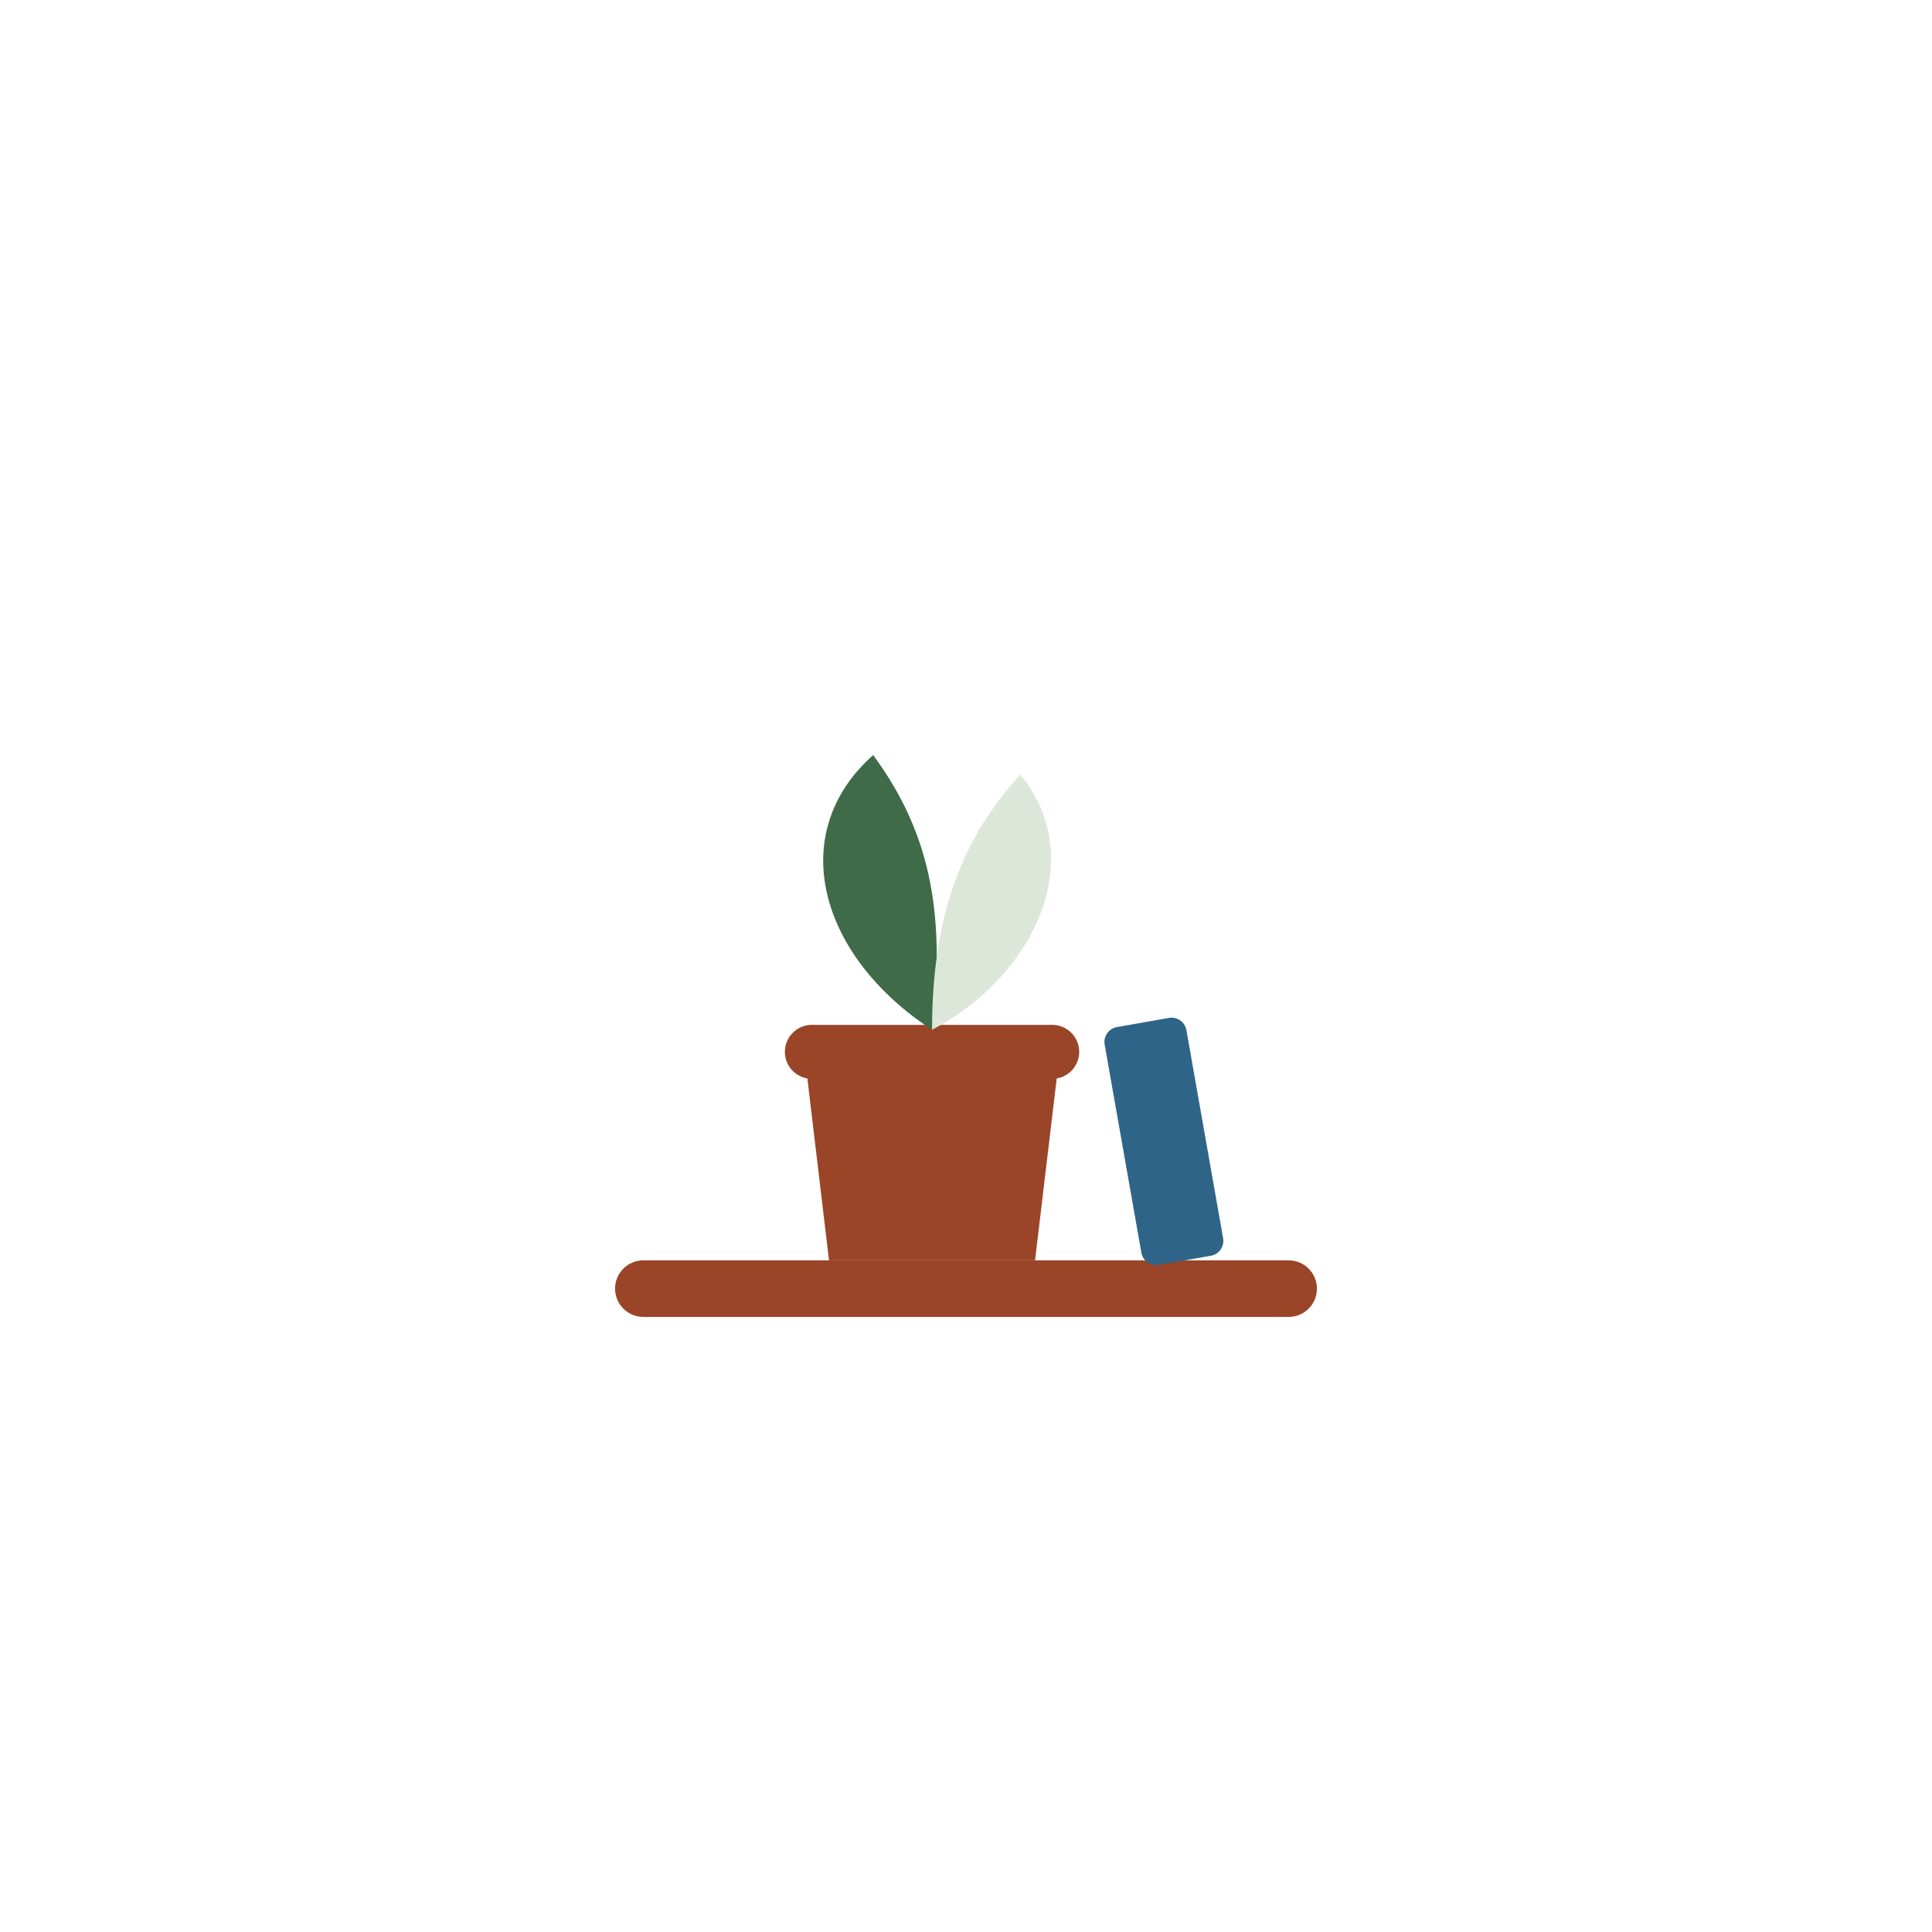
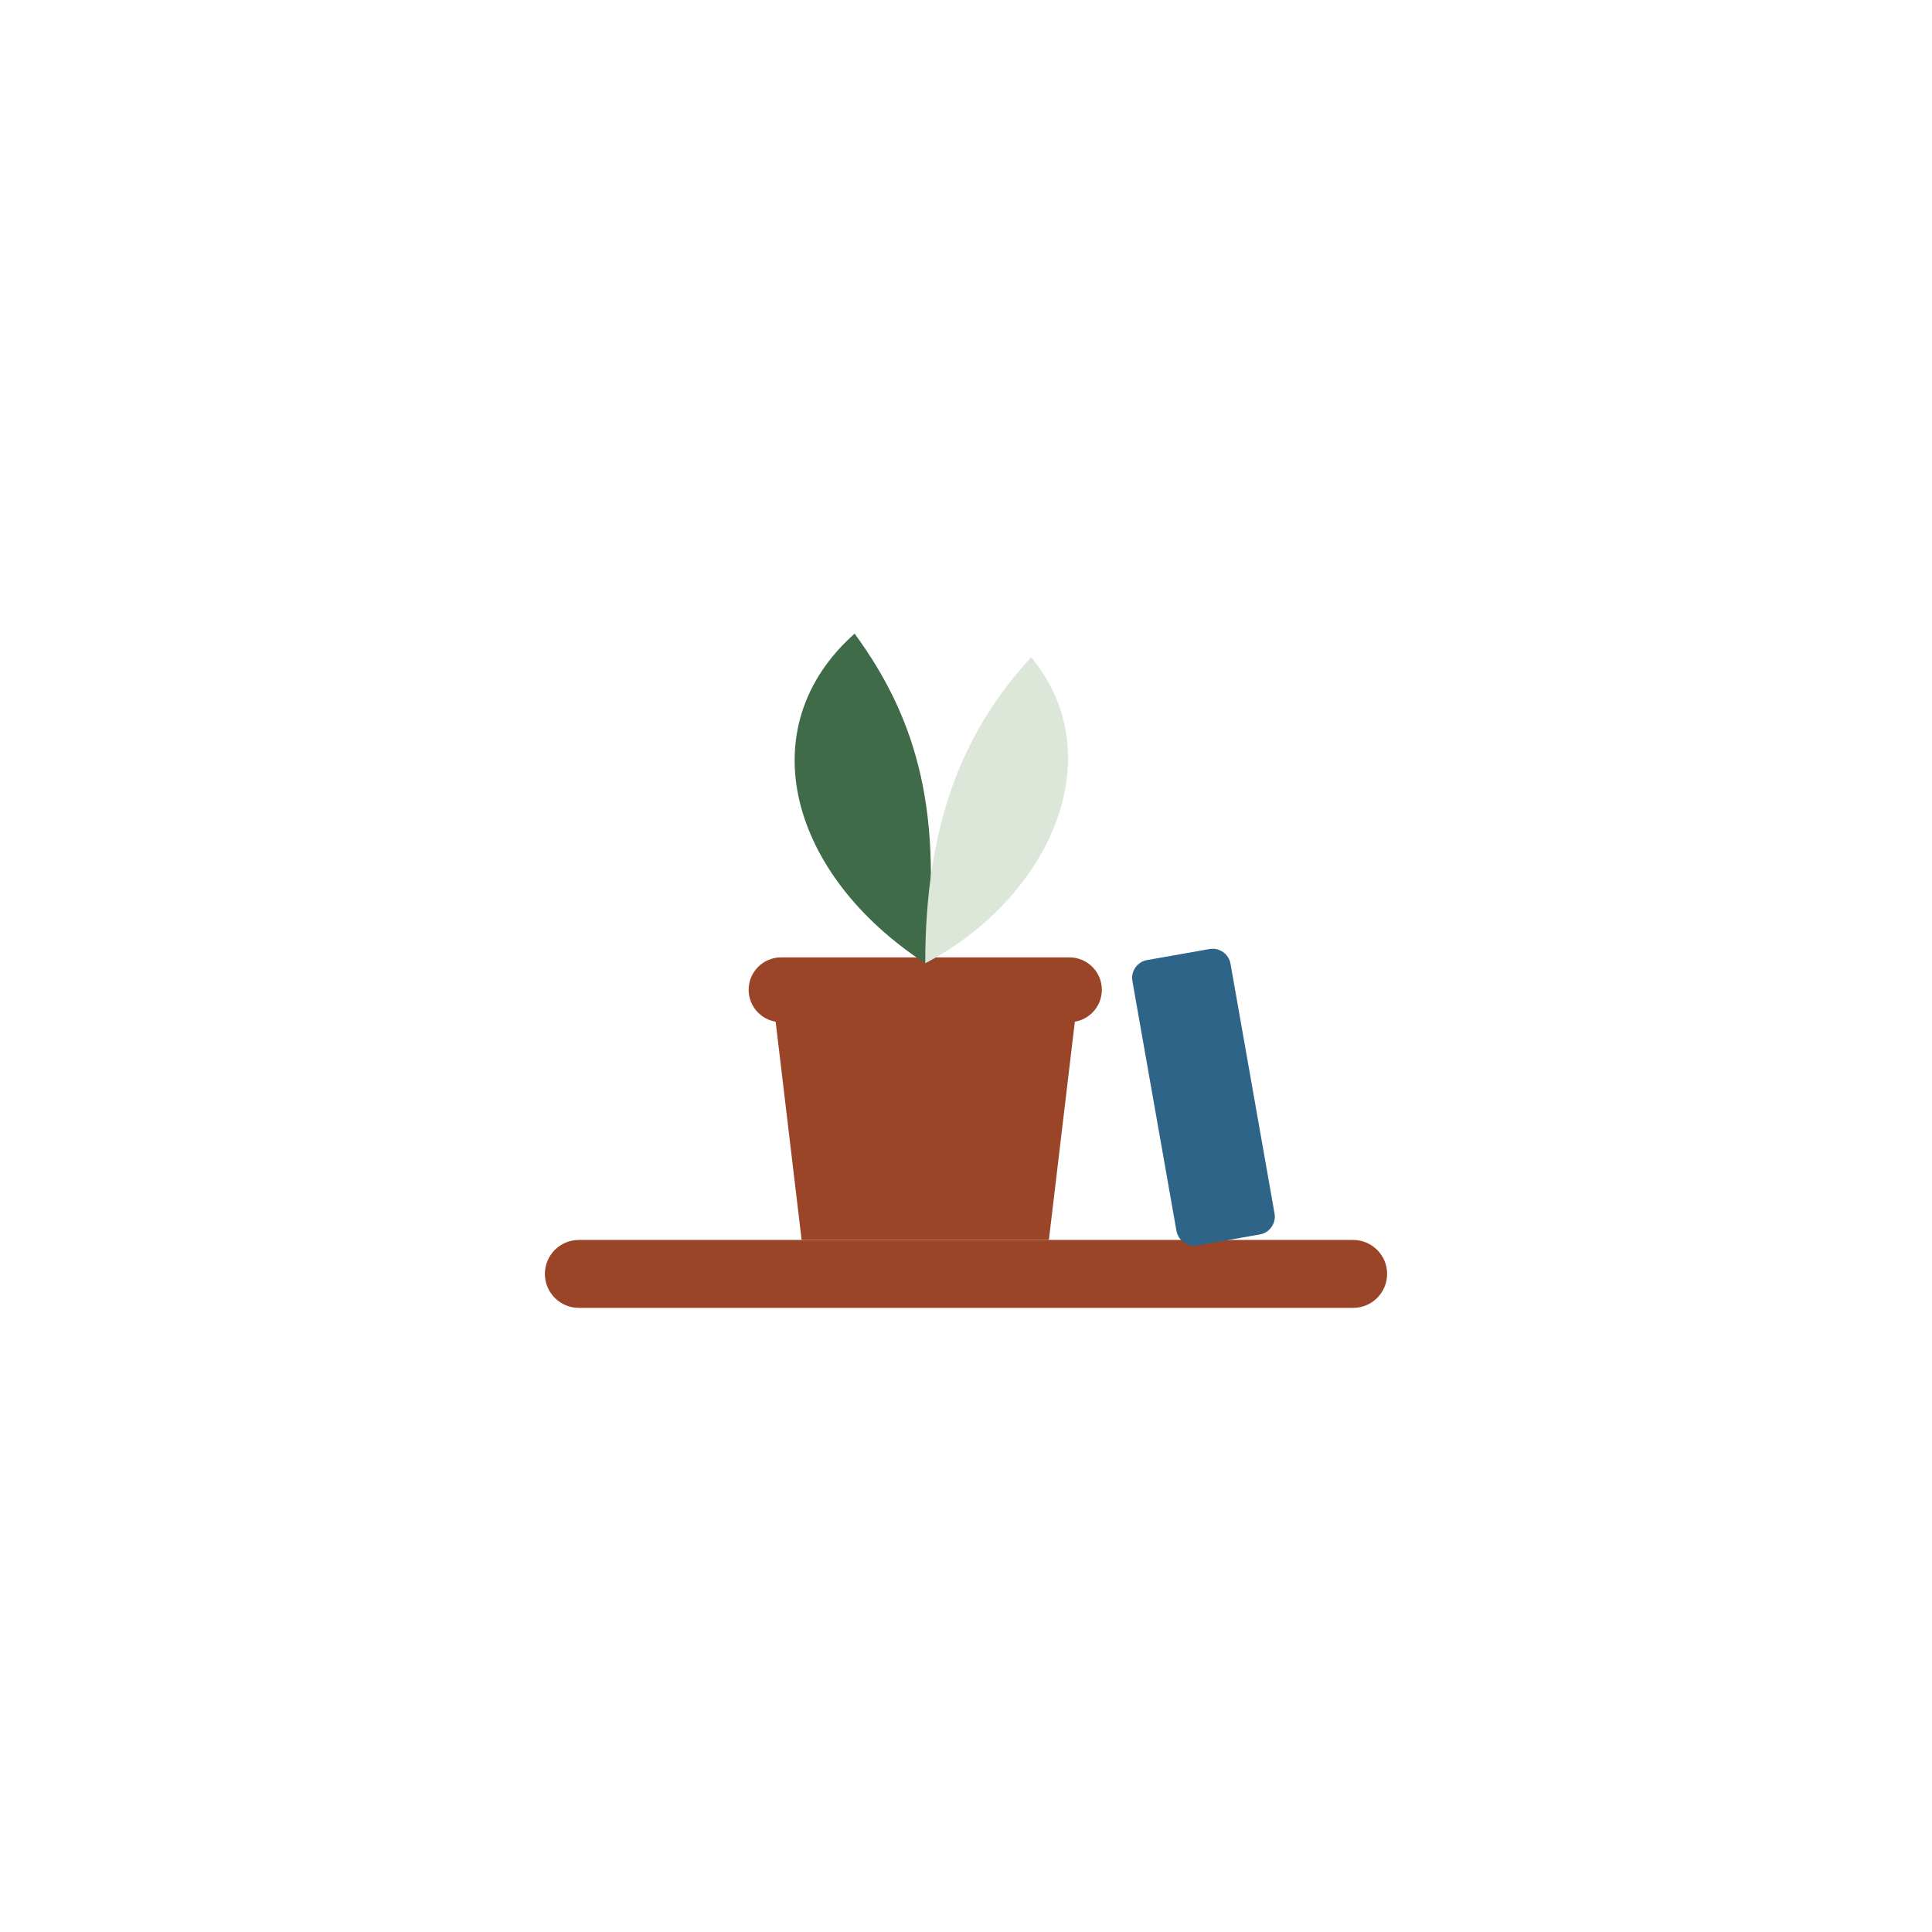
<svg xmlns="http://www.w3.org/2000/svg" viewBox="0 0 1024 1024">
-   <rect x="326" y="668" width="372" height="30" rx="15" fill="#9A4527" />
-   <g transform="translate(494 668) scale(1.3) translate(-494 -668)">
-     <path d="M452 668l-10-84h104l-10 84Z" fill="#9A4527" />
-     <rect x="434" y="572" width="120" height="22" rx="11" fill="#9A4527" />
-     <path d="M494 574c-46-30-60-80-24-112 22 30 30 62 24 112Z" fill="#3F6B48" />
-     <path d="M494 574c42-22 64-70 36-104-24 26-36 58-36 104Z" fill="#DCE7DA" />
+   <g transform="translate(512 512) scale(1.2) translate(-512 -547)">
+     <rect x="326" y="668" width="372" height="30" rx="15" fill="#9A4527" />
+     <g transform="translate(494 668) scale(1.3) translate(-494 -668)">
+       <path d="M452 668l-10-84h104l-10 84Z" fill="#9A4527" />
+       <rect x="434" y="572" width="120" height="22" rx="11" fill="#9A4527" />
+       <path d="M494 574c-46-30-60-80-24-112 22 30 30 62 24 112Z" fill="#3F6B48" />
+       <path d="M494 574c42-22 64-70 36-104-24 26-36 58-36 104Z" fill="#DCE7DA" />
+     </g>
+     <rect x="606" y="540" width="44" height="128" rx="8" fill="#2E6488" transform="rotate(-10 628 668)" />
  </g>
-   <rect x="606" y="540" width="44" height="128" rx="8" fill="#2E6488" transform="rotate(-10 628 668)" />
</svg>
